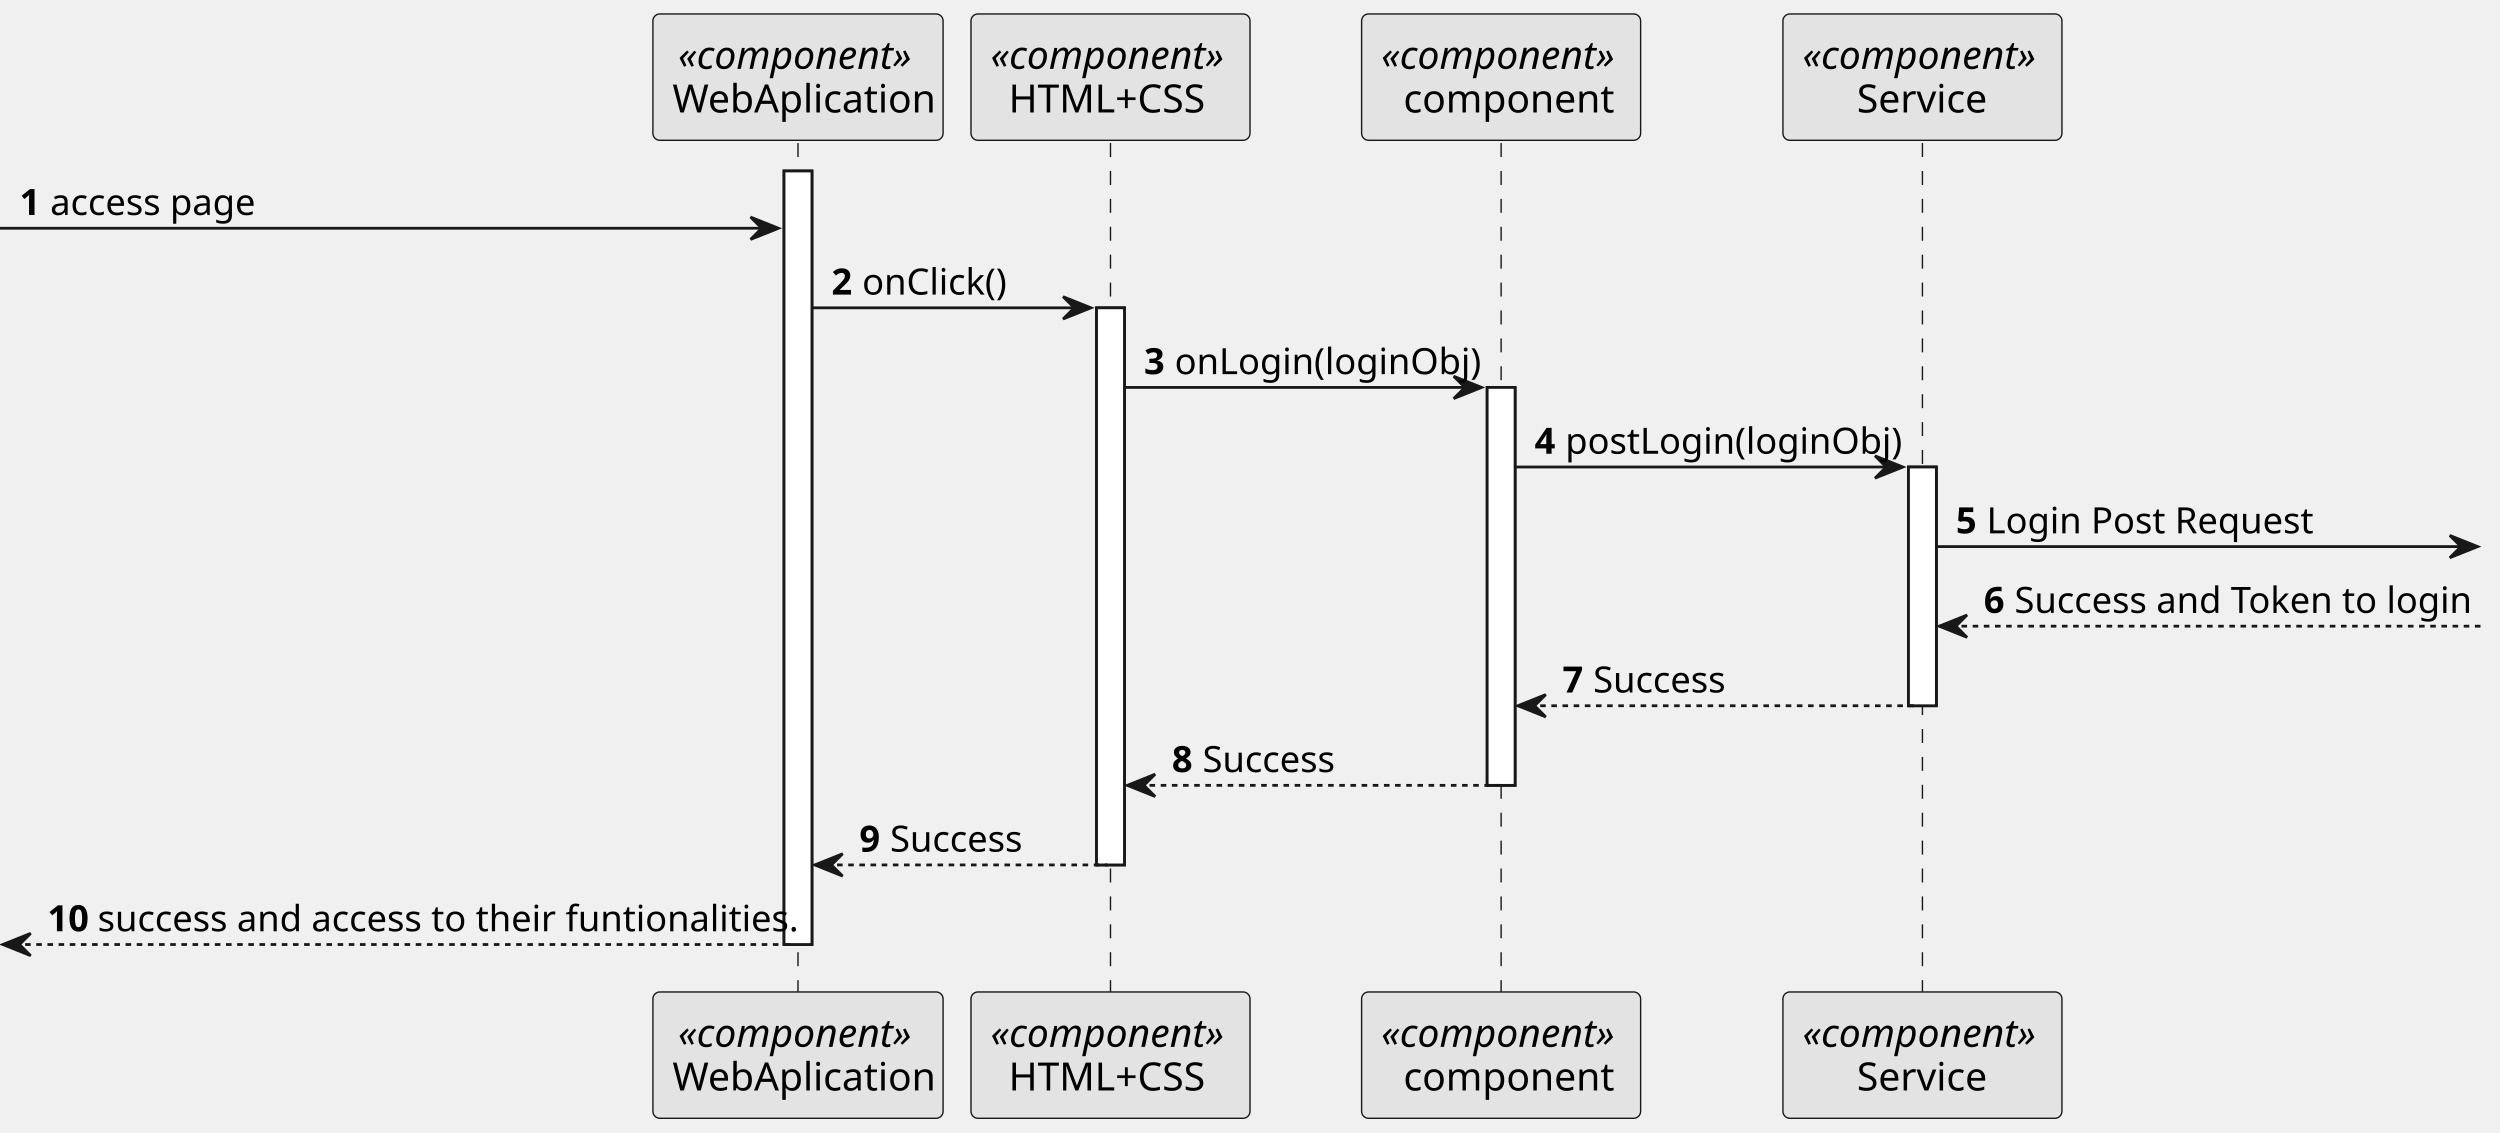
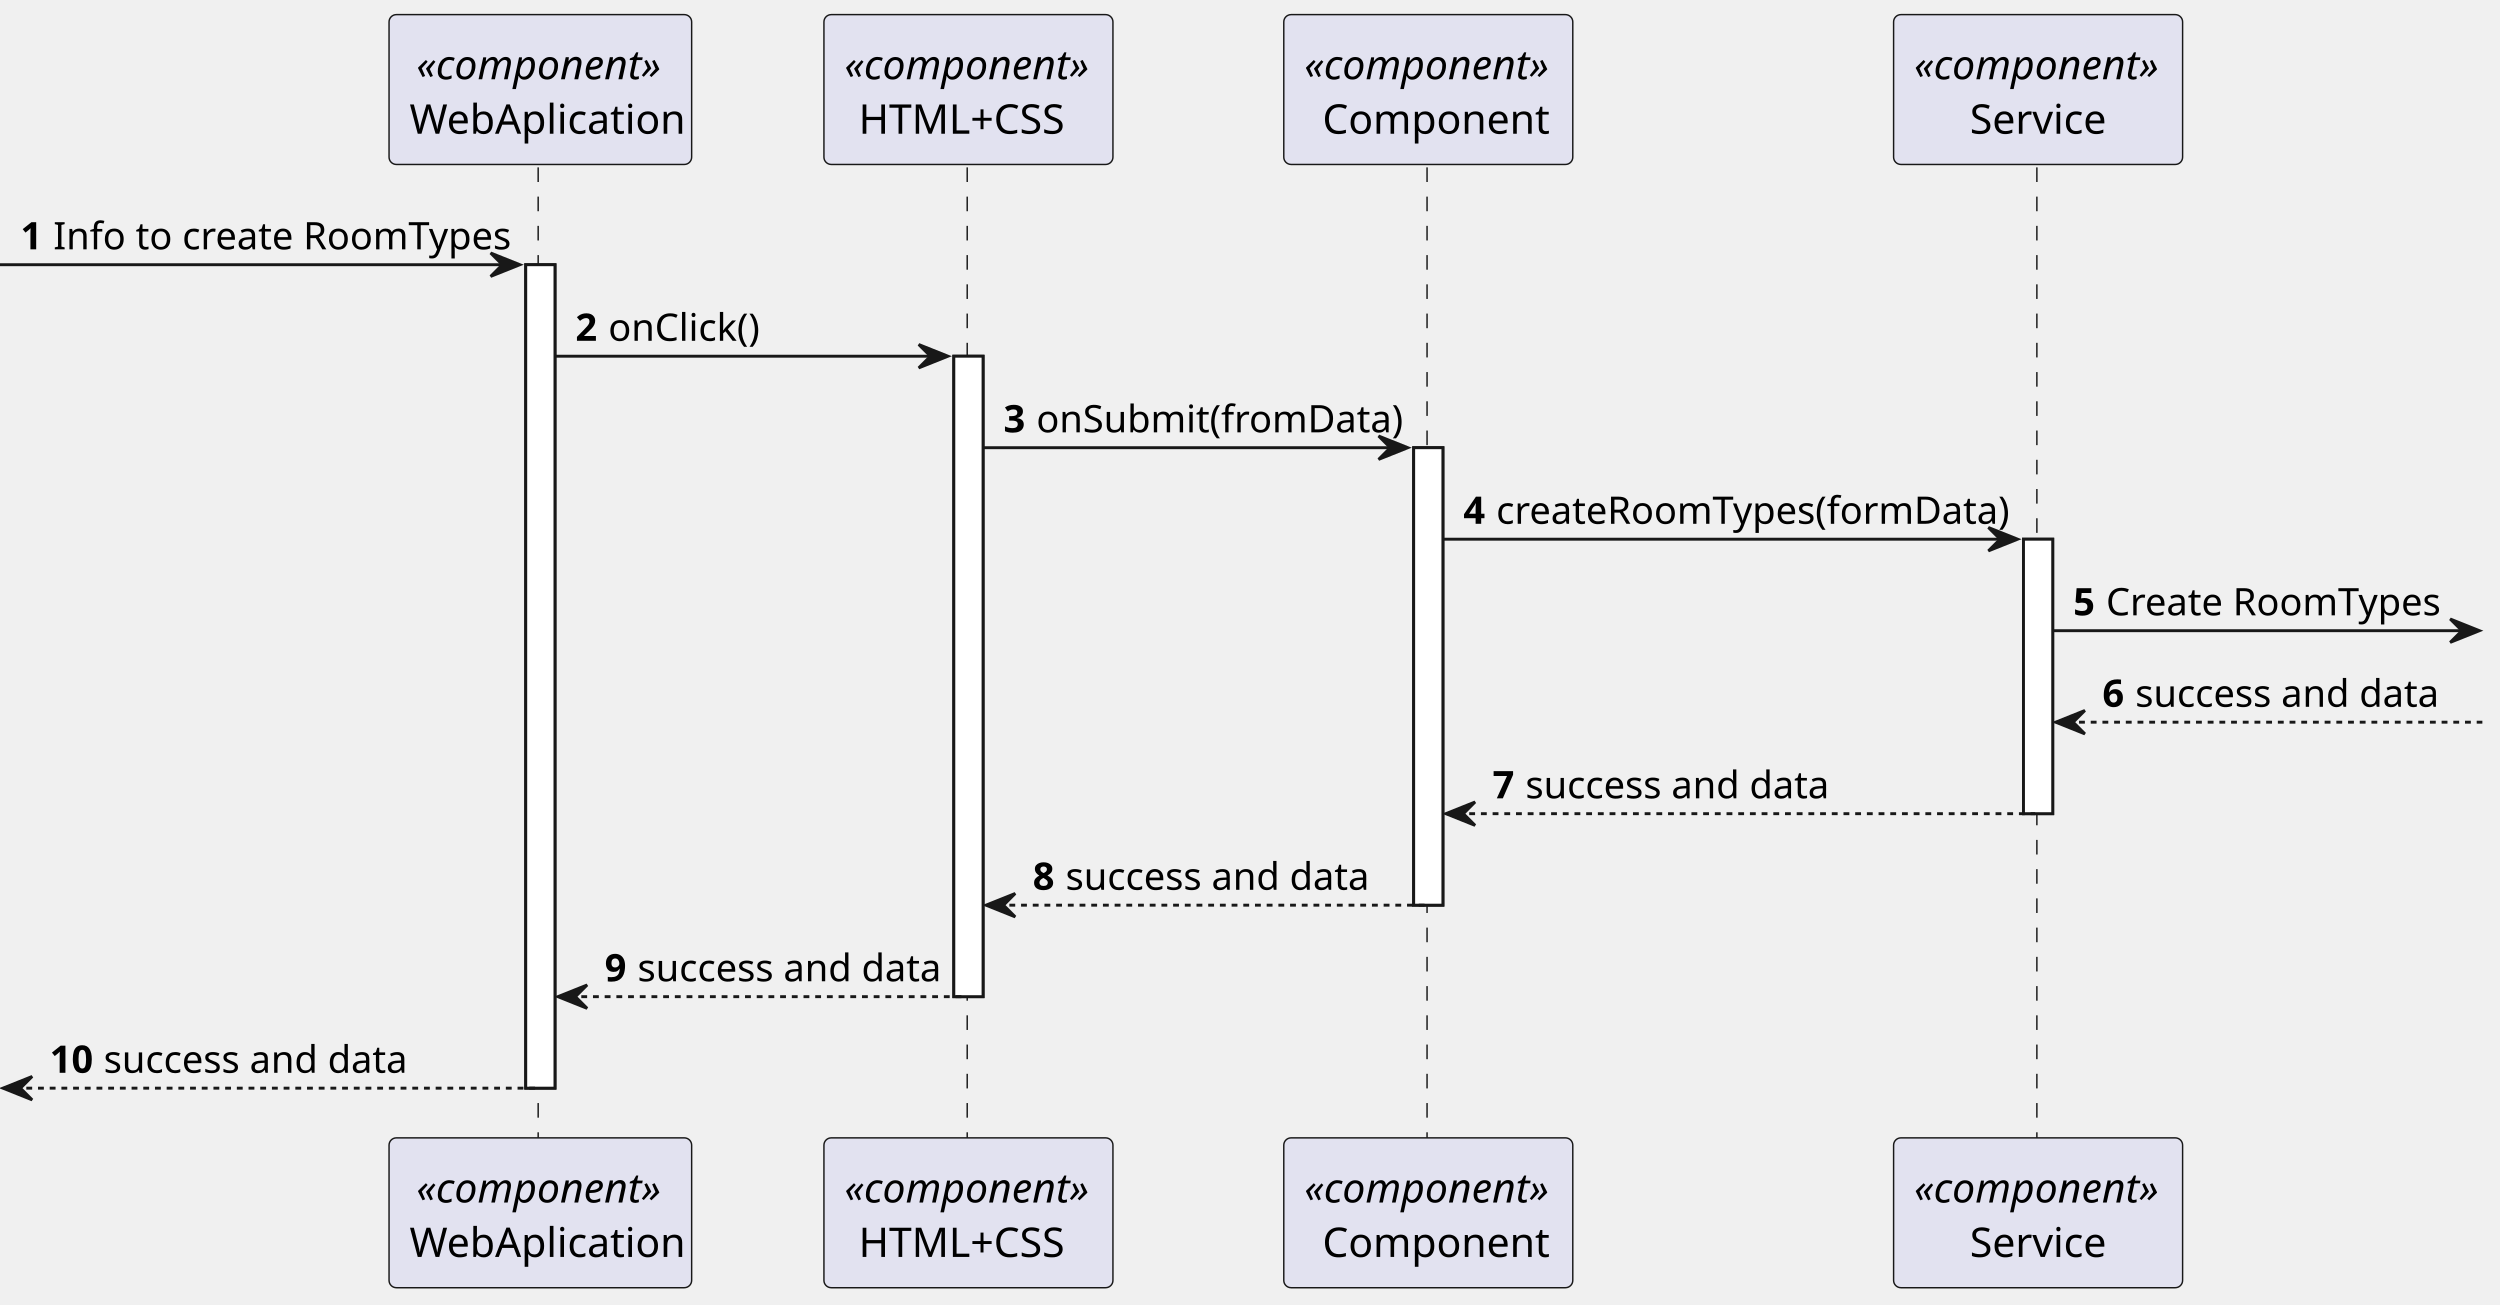
- <svg xmlns="http://www.w3.org/2000/svg" contentStyleType="text/css" height="406px" preserveAspectRatio="none" style="width:896px;height:406px;background:#FFFFFF;" version="1.1" viewBox="0 0 896 406" width="896px" zoomAndPan="magnify">
+ <svg xmlns="http://www.w3.org/2000/svg" contentStyleType="text/css" height="446px" preserveAspectRatio="none" style="width:855px;height:446px;background:#FFFFFF;" version="1.1" viewBox="0 0 855 446" width="855px" zoomAndPan="magnify">
  <defs />
  <g>
-     <rect fill="#FFFFFF" height="277.234" style="stroke:#181818;stroke-width:1.0;" width="10" x="281" y="61.281" />
-     <rect fill="#FFFFFF" height="199.664" style="stroke:#181818;stroke-width:1.0;" width="10" x="393" y="110.328" />
-     <rect fill="#FFFFFF" height="142.617" style="stroke:#181818;stroke-width:1.0;" width="10" x="533" y="138.852" />
-     <rect fill="#FFFFFF" height="85.57" style="stroke:#181818;stroke-width:1.0;" width="10" x="684" y="167.375" />
-     <line style="stroke:#181818;stroke-width:0.5;stroke-dasharray:5.0,5.0;" x1="286" x2="286" y1="51.281" y2="356.516" />
-     <line style="stroke:#181818;stroke-width:0.5;stroke-dasharray:5.0,5.0;" x1="398" x2="398" y1="51.281" y2="356.516" />
-     <line style="stroke:#181818;stroke-width:0.5;stroke-dasharray:5.0,5.0;" x1="538" x2="538" y1="51.281" y2="356.516" />
-     <line style="stroke:#181818;stroke-width:0.5;stroke-dasharray:5.0,5.0;" x1="689" x2="689" y1="51.281" y2="356.516" />
-     <rect fill="#E3E3E3" height="45.281" rx="2.5" ry="2.5" style="stroke:#181818;stroke-width:0.5;" width="104" x="234" y="5" />
-     <text fill="#000000" font-family="sans-serif" font-size="14" font-style="italic" lengthAdjust="spacing" textLength="86" x="243" y="24.674">«component»</text>
-     <text fill="#000000" font-family="sans-serif" font-size="14" lengthAdjust="spacing" textLength="90" x="241" y="40.315">WebAplication</text>
-     <rect fill="#E3E3E3" height="45.281" rx="2.5" ry="2.5" style="stroke:#181818;stroke-width:0.5;" width="104" x="234" y="355.516" />
-     <text fill="#000000" font-family="sans-serif" font-size="14" font-style="italic" lengthAdjust="spacing" textLength="86" x="243" y="375.19">«component»</text>
-     <text fill="#000000" font-family="sans-serif" font-size="14" lengthAdjust="spacing" textLength="90" x="241" y="390.83">WebAplication</text>
-     <rect fill="#E3E3E3" height="45.281" rx="2.5" ry="2.5" style="stroke:#181818;stroke-width:0.5;" width="100" x="348" y="5" />
-     <text fill="#000000" font-family="sans-serif" font-size="14" font-style="italic" lengthAdjust="spacing" textLength="86" x="355" y="24.674">«component»</text>
-     <text fill="#000000" font-family="sans-serif" font-size="14" lengthAdjust="spacing" textLength="73" x="361.5" y="40.315">HTML+CSS</text>
-     <rect fill="#E3E3E3" height="45.281" rx="2.5" ry="2.5" style="stroke:#181818;stroke-width:0.5;" width="100" x="348" y="355.516" />
-     <text fill="#000000" font-family="sans-serif" font-size="14" font-style="italic" lengthAdjust="spacing" textLength="86" x="355" y="375.19">«component»</text>
-     <text fill="#000000" font-family="sans-serif" font-size="14" lengthAdjust="spacing" textLength="73" x="361.5" y="390.83">HTML+CSS</text>
-     <rect fill="#E3E3E3" height="45.281" rx="2.5" ry="2.5" style="stroke:#181818;stroke-width:0.5;" width="100" x="488" y="5" />
-     <text fill="#000000" font-family="sans-serif" font-size="14" font-style="italic" lengthAdjust="spacing" textLength="86" x="495" y="24.674">«component»</text>
-     <text fill="#000000" font-family="sans-serif" font-size="14" lengthAdjust="spacing" textLength="70" x="503" y="40.315">component</text>
-     <rect fill="#E3E3E3" height="45.281" rx="2.5" ry="2.5" style="stroke:#181818;stroke-width:0.5;" width="100" x="488" y="355.516" />
-     <text fill="#000000" font-family="sans-serif" font-size="14" font-style="italic" lengthAdjust="spacing" textLength="86" x="495" y="375.19">«component»</text>
-     <text fill="#000000" font-family="sans-serif" font-size="14" lengthAdjust="spacing" textLength="70" x="503" y="390.83">component</text>
-     <rect fill="#E3E3E3" height="45.281" rx="2.5" ry="2.5" style="stroke:#181818;stroke-width:0.5;" width="100" x="639" y="5" />
-     <text fill="#000000" font-family="sans-serif" font-size="14" font-style="italic" lengthAdjust="spacing" textLength="86" x="646" y="24.674">«component»</text>
-     <text fill="#000000" font-family="sans-serif" font-size="14" lengthAdjust="spacing" textLength="47" x="665.5" y="40.315">Service</text>
-     <rect fill="#E3E3E3" height="45.281" rx="2.5" ry="2.5" style="stroke:#181818;stroke-width:0.5;" width="100" x="639" y="355.516" />
-     <text fill="#000000" font-family="sans-serif" font-size="14" font-style="italic" lengthAdjust="spacing" textLength="86" x="646" y="375.19">«component»</text>
-     <text fill="#000000" font-family="sans-serif" font-size="14" lengthAdjust="spacing" textLength="47" x="665.5" y="390.83">Service</text>
-     <rect fill="#FFFFFF" height="277.234" style="stroke:#181818;stroke-width:1.0;" width="10" x="281" y="61.281" />
-     <rect fill="#FFFFFF" height="199.664" style="stroke:#181818;stroke-width:1.0;" width="10" x="393" y="110.328" />
-     <rect fill="#FFFFFF" height="142.617" style="stroke:#181818;stroke-width:1.0;" width="10" x="533" y="138.852" />
-     <rect fill="#FFFFFF" height="85.57" style="stroke:#181818;stroke-width:1.0;" width="10" x="684" y="167.375" />
-     <polygon fill="#181818" points="269,77.805,279,81.805,269,85.805,273,81.805" style="stroke:#181818;stroke-width:1.0;" />
-     <line style="stroke:#181818;stroke-width:1.0;" x1="0" x2="275" y1="81.805" y2="81.805" />
-     <text fill="#000000" font-family="sans-serif" font-size="13" font-weight="bold" lengthAdjust="spacing" textLength="7" x="7" y="77.05">1</text>
-     <text fill="#000000" font-family="sans-serif" font-size="13" lengthAdjust="spacing" textLength="74" x="18" y="77.05">access page</text>
-     <polygon fill="#181818" points="381,106.328,391,110.328,381,114.328,385,110.328" style="stroke:#181818;stroke-width:1.0;" />
-     <line style="stroke:#181818;stroke-width:1.0;" x1="291" x2="387" y1="110.328" y2="110.328" />
-     <text fill="#000000" font-family="sans-serif" font-size="13" font-weight="bold" lengthAdjust="spacing" textLength="7" x="298" y="105.573">2</text>
-     <text fill="#000000" font-family="sans-serif" font-size="13" lengthAdjust="spacing" textLength="51" x="309" y="105.573">onClick()</text>
-     <polygon fill="#181818" points="521,134.852,531,138.852,521,142.852,525,138.852" style="stroke:#181818;stroke-width:1.0;" />
-     <line style="stroke:#181818;stroke-width:1.0;" x1="403" x2="527" y1="138.852" y2="138.852" />
-     <text fill="#000000" font-family="sans-serif" font-size="13" font-weight="bold" lengthAdjust="spacing" textLength="7" x="410" y="134.097">3</text>
-     <text fill="#000000" font-family="sans-serif" font-size="13" lengthAdjust="spacing" textLength="100" x="421" y="134.097">onLogin(loginObj)</text>
-     <polygon fill="#181818" points="672,163.375,682,167.375,672,171.375,676,167.375" style="stroke:#181818;stroke-width:1.0;" />
-     <line style="stroke:#181818;stroke-width:1.0;" x1="543" x2="678" y1="167.375" y2="167.375" />
-     <text fill="#000000" font-family="sans-serif" font-size="13" font-weight="bold" lengthAdjust="spacing" textLength="7" x="550" y="162.62">4</text>
-     <text fill="#000000" font-family="sans-serif" font-size="13" lengthAdjust="spacing" textLength="111" x="561" y="162.62">postLogin(loginObj)</text>
-     <polygon fill="#181818" points="878,191.898,888,195.898,878,199.898,882,195.898" style="stroke:#181818;stroke-width:1.0;" />
-     <line style="stroke:#181818;stroke-width:1.0;" x1="694" x2="884" y1="195.898" y2="195.898" />
-     <text fill="#000000" font-family="sans-serif" font-size="13" font-weight="bold" lengthAdjust="spacing" textLength="7" x="701" y="191.144">5</text>
-     <text fill="#000000" font-family="sans-serif" font-size="13" lengthAdjust="spacing" textLength="114" x="712" y="191.144">Login Post Request</text>
-     <polygon fill="#181818" points="705,220.422,695,224.422,705,228.422,701,224.422" style="stroke:#181818;stroke-width:1.0;" />
-     <line style="stroke:#181818;stroke-width:1.0;stroke-dasharray:2.0,2.0;" x1="699" x2="889" y1="224.422" y2="224.422" />
-     <text fill="#000000" font-family="sans-serif" font-size="13" font-weight="bold" lengthAdjust="spacing" textLength="7" x="711" y="219.667">6</text>
-     <text fill="#000000" font-family="sans-serif" font-size="13" lengthAdjust="spacing" textLength="161" x="722" y="219.667">Success and Token to login</text>
-     <polygon fill="#181818" points="554,248.945,544,252.945,554,256.945,550,252.945" style="stroke:#181818;stroke-width:1.0;" />
-     <line style="stroke:#181818;stroke-width:1.0;stroke-dasharray:2.0,2.0;" x1="548" x2="688" y1="252.945" y2="252.945" />
-     <text fill="#000000" font-family="sans-serif" font-size="13" font-weight="bold" lengthAdjust="spacing" textLength="7" x="560" y="248.19">7</text>
-     <text fill="#000000" font-family="sans-serif" font-size="13" lengthAdjust="spacing" textLength="51" x="571" y="248.19">Success</text>
-     <polygon fill="#181818" points="414,277.469,404,281.469,414,285.469,410,281.469" style="stroke:#181818;stroke-width:1.0;" />
-     <line style="stroke:#181818;stroke-width:1.0;stroke-dasharray:2.0,2.0;" x1="408" x2="537" y1="281.469" y2="281.469" />
-     <text fill="#000000" font-family="sans-serif" font-size="13" font-weight="bold" lengthAdjust="spacing" textLength="7" x="420" y="276.714">8</text>
-     <text fill="#000000" font-family="sans-serif" font-size="13" lengthAdjust="spacing" textLength="51" x="431" y="276.714">Success</text>
-     <polygon fill="#181818" points="302,305.992,292,309.992,302,313.992,298,309.992" style="stroke:#181818;stroke-width:1.0;" />
-     <line style="stroke:#181818;stroke-width:1.0;stroke-dasharray:2.0,2.0;" x1="296" x2="397" y1="309.992" y2="309.992" />
-     <text fill="#000000" font-family="sans-serif" font-size="13" font-weight="bold" lengthAdjust="spacing" textLength="7" x="308" y="305.237">9</text>
-     <text fill="#000000" font-family="sans-serif" font-size="13" lengthAdjust="spacing" textLength="51" x="319" y="305.237">Success</text>
-     <polygon fill="#181818" points="11,334.516,1,338.516,11,342.516,7,338.516" style="stroke:#181818;stroke-width:1.0;" />
-     <line style="stroke:#181818;stroke-width:1.0;stroke-dasharray:2.0,2.0;" x1="5" x2="285" y1="338.516" y2="338.516" />
-     <text fill="#000000" font-family="sans-serif" font-size="13" font-weight="bold" lengthAdjust="spacing" textLength="14" x="17" y="333.761">10</text>
-     <text fill="#000000" font-family="sans-serif" font-size="13" lengthAdjust="spacing" textLength="244" x="35" y="333.761">success and access to their funtionalities.</text>
+     <rect fill="#FFFFFF" height="281.619" style="stroke:#181818;stroke-width:1.0;" width="10" x="179.8" y="90.533" />
+     <rect fill="#FFFFFF" height="219.037" style="stroke:#181818;stroke-width:1.0;" width="10" x="326.205" y="121.824" />
+     <rect fill="#FFFFFF" height="156.455" style="stroke:#181818;stroke-width:1.0;" width="10" x="483.473" y="153.115" />
+     <rect fill="#FFFFFF" height="93.873" style="stroke:#181818;stroke-width:1.0;" width="10" x="692.03" y="184.406" />
+     <line style="stroke:#181818;stroke-width:0.5;stroke-dasharray:5.0,5.0;" x1="184.055" x2="184.055" y1="57.242" y2="390.152" />
+     <line style="stroke:#181818;stroke-width:0.5;stroke-dasharray:5.0,5.0;" x1="330.785" x2="330.785" y1="57.242" y2="390.152" />
+     <line style="stroke:#181818;stroke-width:0.5;stroke-dasharray:5.0,5.0;" x1="488.053" x2="488.053" y1="57.242" y2="390.152" />
+     <line style="stroke:#181818;stroke-width:0.5;stroke-dasharray:5.0,5.0;" x1="696.61" x2="696.61" y1="57.242" y2="390.152" />
+     <rect fill="#E2E2F0" height="51.242" rx="2.5" ry="2.5" style="stroke:#181818;stroke-width:0.5;" width="103.489" x="133.055" y="5" />
+     <text fill="#000000" font-family="sans-serif" font-size="14" font-style="italic" lengthAdjust="spacing" textLength="84.841" x="142.379" y="27.107">«component»</text>
+     <text fill="#000000" font-family="sans-serif" font-size="14" lengthAdjust="spacing" textLength="89.489" x="140.055" y="45.728">WebAplication</text>
+     <rect fill="#E2E2F0" height="51.242" rx="2.5" ry="2.5" style="stroke:#181818;stroke-width:0.5;" width="103.489" x="133.055" y="389.152" />
+     <text fill="#000000" font-family="sans-serif" font-size="14" font-style="italic" lengthAdjust="spacing" textLength="84.841" x="142.379" y="411.26">«component»</text>
+     <text fill="#000000" font-family="sans-serif" font-size="14" lengthAdjust="spacing" textLength="89.489" x="140.055" y="429.881">WebAplication</text>
+     <rect fill="#E2E2F0" height="51.242" rx="2.5" ry="2.5" style="stroke:#181818;stroke-width:0.5;" width="98.841" x="281.785" y="5" />
+     <text fill="#000000" font-family="sans-serif" font-size="14" font-style="italic" lengthAdjust="spacing" textLength="84.841" x="288.785" y="27.107">«component»</text>
+     <text fill="#000000" font-family="sans-serif" font-size="14" lengthAdjust="spacing" textLength="75.072" x="293.669" y="45.728">HTML+CSS</text>
+     <rect fill="#E2E2F0" height="51.242" rx="2.5" ry="2.5" style="stroke:#181818;stroke-width:0.5;" width="98.841" x="281.785" y="389.152" />
+     <text fill="#000000" font-family="sans-serif" font-size="14" font-style="italic" lengthAdjust="spacing" textLength="84.841" x="288.785" y="411.26">«component»</text>
+     <text fill="#000000" font-family="sans-serif" font-size="14" lengthAdjust="spacing" textLength="75.072" x="293.669" y="429.881">HTML+CSS</text>
+     <rect fill="#E2E2F0" height="51.242" rx="2.5" ry="2.5" style="stroke:#181818;stroke-width:0.5;" width="98.841" x="439.053" y="5" />
+     <text fill="#000000" font-family="sans-serif" font-size="14" font-style="italic" lengthAdjust="spacing" textLength="84.841" x="446.053" y="27.107">«component»</text>
+     <text fill="#000000" font-family="sans-serif" font-size="14" lengthAdjust="spacing" textLength="72.379" x="452.284" y="45.728">Component</text>
+     <rect fill="#E2E2F0" height="51.242" rx="2.5" ry="2.5" style="stroke:#181818;stroke-width:0.5;" width="98.841" x="439.053" y="389.152" />
+     <text fill="#000000" font-family="sans-serif" font-size="14" font-style="italic" lengthAdjust="spacing" textLength="84.841" x="446.053" y="411.26">«component»</text>
+     <text fill="#000000" font-family="sans-serif" font-size="14" lengthAdjust="spacing" textLength="72.379" x="452.284" y="429.881">Component</text>
+     <rect fill="#E2E2F0" height="51.242" rx="2.5" ry="2.5" style="stroke:#181818;stroke-width:0.5;" width="98.841" x="647.61" y="5" />
+     <text fill="#000000" font-family="sans-serif" font-size="14" font-style="italic" lengthAdjust="spacing" textLength="84.841" x="654.61" y="27.107">«component»</text>
+     <text fill="#000000" font-family="sans-serif" font-size="14" lengthAdjust="spacing" textLength="46.683" x="673.689" y="45.728">Service</text>
+     <rect fill="#E2E2F0" height="51.242" rx="2.5" ry="2.5" style="stroke:#181818;stroke-width:0.5;" width="98.841" x="647.61" y="389.152" />
+     <text fill="#000000" font-family="sans-serif" font-size="14" font-style="italic" lengthAdjust="spacing" textLength="84.841" x="654.61" y="411.26">«component»</text>
+     <text fill="#000000" font-family="sans-serif" font-size="14" lengthAdjust="spacing" textLength="46.683" x="673.689" y="429.881">Service</text>
+     <rect fill="#FFFFFF" height="281.619" style="stroke:#181818;stroke-width:1.0;" width="10" x="179.8" y="90.533" />
+     <rect fill="#FFFFFF" height="219.037" style="stroke:#181818;stroke-width:1.0;" width="10" x="326.205" y="121.824" />
+     <rect fill="#FFFFFF" height="156.455" style="stroke:#181818;stroke-width:1.0;" width="10" x="483.473" y="153.115" />
+     <rect fill="#FFFFFF" height="93.873" style="stroke:#181818;stroke-width:1.0;" width="10" x="692.03" y="184.406" />
+     <polygon fill="#181818" points="167.8,86.533,177.8,90.533,167.8,94.533,171.8,90.533" style="stroke:#181818;stroke-width:1.0;" />
+     <line style="stroke:#181818;stroke-width:1.0;" x1="0" x2="173.8" y1="90.533" y2="90.533" />
+     <text fill="#000000" font-family="sans-serif" font-size="13" font-weight="bold" lengthAdjust="spacing" textLength="7.23" x="7" y="85.27">1</text>
+     <text fill="#000000" font-family="sans-serif" font-size="13" lengthAdjust="spacing" textLength="149.57" x="18.23" y="85.27">Info to create RoomTypes</text>
+     <polygon fill="#181818" points="314.205,117.824,324.205,121.824,314.205,125.824,318.205,121.824" style="stroke:#181818;stroke-width:1.0;" />
+     <line style="stroke:#181818;stroke-width:1.0;" x1="189.8" x2="320.205" y1="121.824" y2="121.824" />
+     <text fill="#000000" font-family="sans-serif" font-size="13" font-weight="bold" lengthAdjust="spacing" textLength="7.23" x="196.8" y="116.561">2</text>
+     <text fill="#000000" font-family="sans-serif" font-size="13" lengthAdjust="spacing" textLength="51.283" x="208.03" y="116.561">onClick()</text>
+     <polygon fill="#181818" points="471.473,149.115,481.473,153.115,471.473,157.115,475.473,153.115" style="stroke:#181818;stroke-width:1.0;" />
+     <line style="stroke:#181818;stroke-width:1.0;" x1="336.205" x2="477.473" y1="153.115" y2="153.115" />
+     <text fill="#000000" font-family="sans-serif" font-size="13" font-weight="bold" lengthAdjust="spacing" textLength="7.23" x="343.205" y="147.852">3</text>
+     <text fill="#000000" font-family="sans-serif" font-size="13" lengthAdjust="spacing" textLength="117.038" x="354.435" y="147.852">onSubmit(fromData)</text>
+     <polygon fill="#181818" points="680.03,180.406,690.03,184.406,680.03,188.406,684.03,184.406" style="stroke:#181818;stroke-width:1.0;" />
+     <line style="stroke:#181818;stroke-width:1.0;" x1="493.473" x2="686.03" y1="184.406" y2="184.406" />
+     <text fill="#000000" font-family="sans-serif" font-size="13" font-weight="bold" lengthAdjust="spacing" textLength="7.23" x="500.473" y="179.144">4</text>
+     <text fill="#000000" font-family="sans-serif" font-size="13" lengthAdjust="spacing" textLength="168.327" x="511.703" y="179.144">createRoomTypes(formData)</text>
+     <polygon fill="#181818" points="837.969,211.697,847.969,215.697,837.969,219.697,841.969,215.697" style="stroke:#181818;stroke-width:1.0;" />
+     <line style="stroke:#181818;stroke-width:1.0;" x1="702.03" x2="843.969" y1="215.697" y2="215.697" />
+     <text fill="#000000" font-family="sans-serif" font-size="13" font-weight="bold" lengthAdjust="spacing" textLength="7.23" x="709.03" y="210.435">5</text>
+     <text fill="#000000" font-family="sans-serif" font-size="13" lengthAdjust="spacing" textLength="112.709" x="720.26" y="210.435">Create RoomTypes</text>
+     <polygon fill="#181818" points="713.03,242.988,703.03,246.988,713.03,250.988,709.03,246.988" style="stroke:#181818;stroke-width:1.0;" />
+     <line style="stroke:#181818;stroke-width:1.0;stroke-dasharray:2.0,2.0;" x1="707.03" x2="848.969" y1="246.988" y2="246.988" />
+     <text fill="#000000" font-family="sans-serif" font-size="13" font-weight="bold" lengthAdjust="spacing" textLength="7.23" x="719.03" y="241.726">6</text>
+     <text fill="#000000" font-family="sans-serif" font-size="13" lengthAdjust="spacing" textLength="101.175" x="730.26" y="241.726">success and data</text>
+     <polygon fill="#181818" points="504.473,274.279,494.473,278.279,504.473,282.279,500.473,278.279" style="stroke:#181818;stroke-width:1.0;" />
+     <line style="stroke:#181818;stroke-width:1.0;stroke-dasharray:2.0,2.0;" x1="498.473" x2="696.03" y1="278.279" y2="278.279" />
+     <text fill="#000000" font-family="sans-serif" font-size="13" font-weight="bold" lengthAdjust="spacing" textLength="7.23" x="510.473" y="273.017">7</text>
+     <text fill="#000000" font-family="sans-serif" font-size="13" lengthAdjust="spacing" textLength="101.175" x="521.703" y="273.017">success and data</text>
+     <polygon fill="#181818" points="347.205,305.57,337.205,309.57,347.205,313.57,343.205,309.57" style="stroke:#181818;stroke-width:1.0;" />
+     <line style="stroke:#181818;stroke-width:1.0;stroke-dasharray:2.0,2.0;" x1="341.205" x2="487.473" y1="309.57" y2="309.57" />
+     <text fill="#000000" font-family="sans-serif" font-size="13" font-weight="bold" lengthAdjust="spacing" textLength="7.23" x="353.205" y="304.308">8</text>
+     <text fill="#000000" font-family="sans-serif" font-size="13" lengthAdjust="spacing" textLength="101.175" x="364.435" y="304.308">success and data</text>
+     <polygon fill="#181818" points="200.8,336.861,190.8,340.861,200.8,344.861,196.8,340.861" style="stroke:#181818;stroke-width:1.0;" />
+     <line style="stroke:#181818;stroke-width:1.0;stroke-dasharray:2.0,2.0;" x1="194.8" x2="330.205" y1="340.861" y2="340.861" />
+     <text fill="#000000" font-family="sans-serif" font-size="13" font-weight="bold" lengthAdjust="spacing" textLength="7.23" x="206.8" y="335.599">9</text>
+     <text fill="#000000" font-family="sans-serif" font-size="13" lengthAdjust="spacing" textLength="101.175" x="218.03" y="335.599">success and data</text>
+     <polygon fill="#181818" points="11,368.152,1,372.152,11,376.152,7,372.152" style="stroke:#181818;stroke-width:1.0;" />
+     <line style="stroke:#181818;stroke-width:1.0;stroke-dasharray:2.0,2.0;" x1="5" x2="183.8" y1="372.152" y2="372.152" />
+     <text fill="#000000" font-family="sans-serif" font-size="13" font-weight="bold" lengthAdjust="spacing" textLength="14.46" x="17" y="366.89">10</text>
+     <text fill="#000000" font-family="sans-serif" font-size="13" lengthAdjust="spacing" textLength="101.175" x="35.46" y="366.89">success and data</text>
  </g>
</svg>
